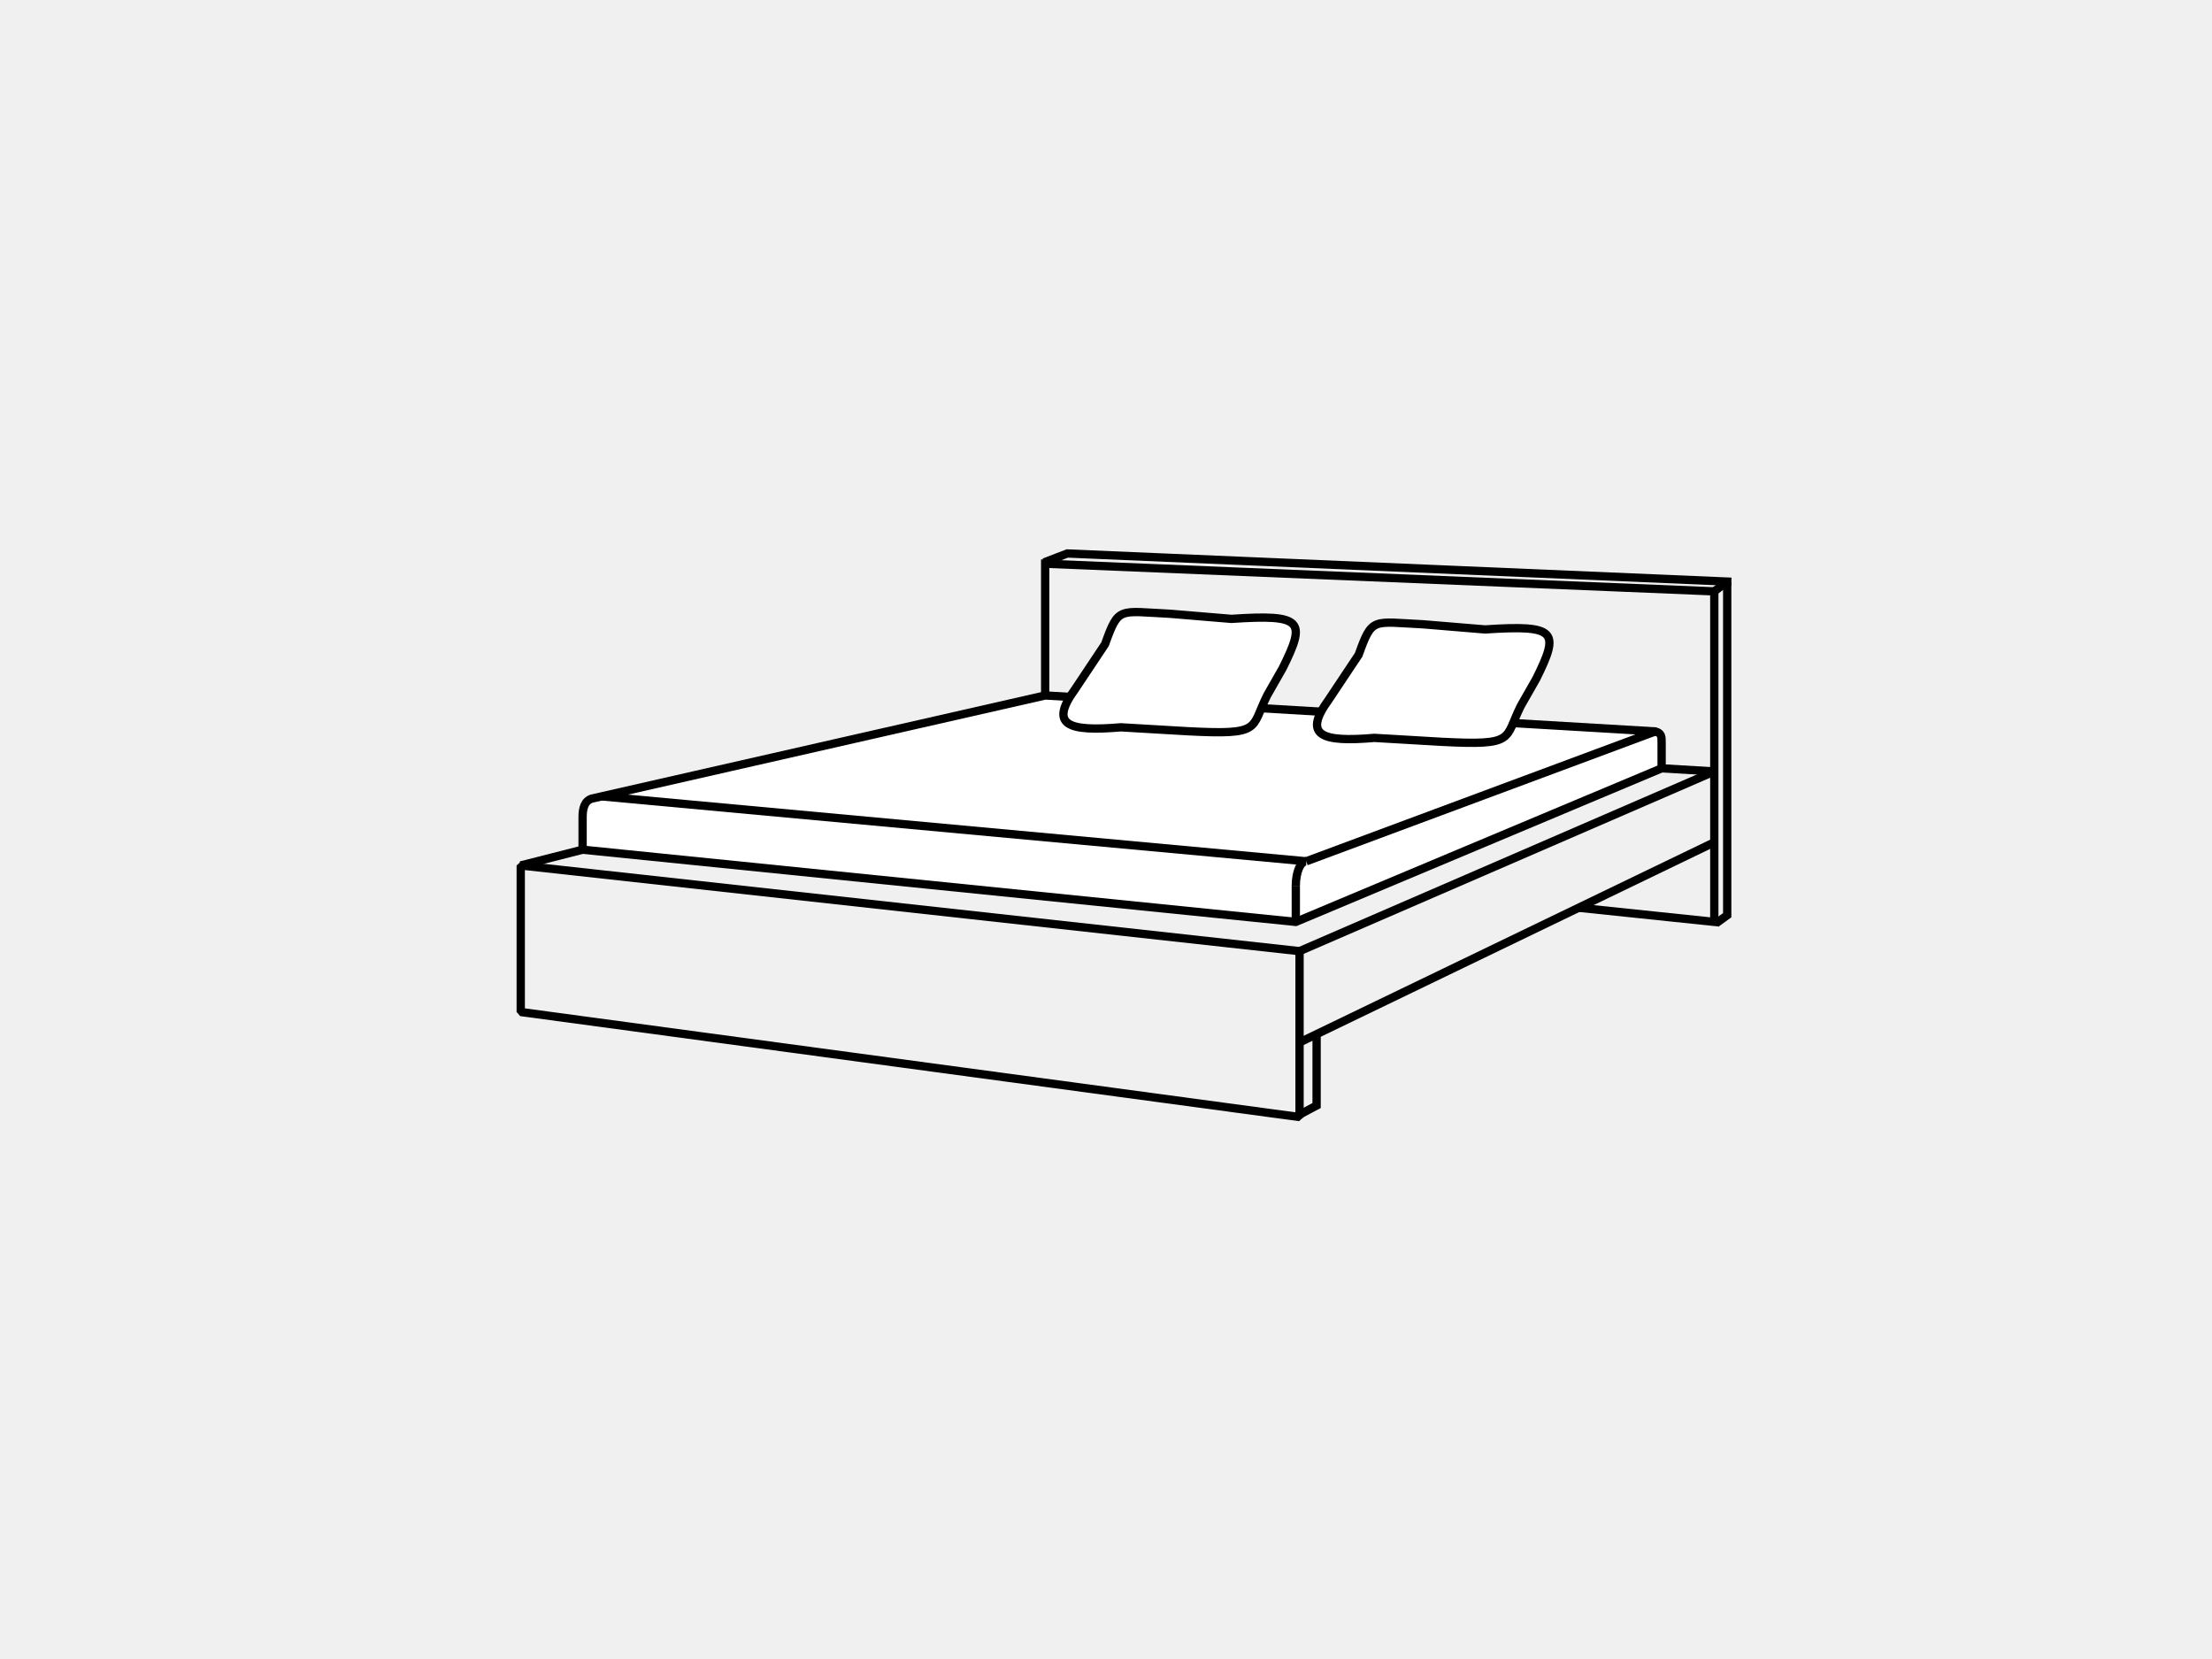
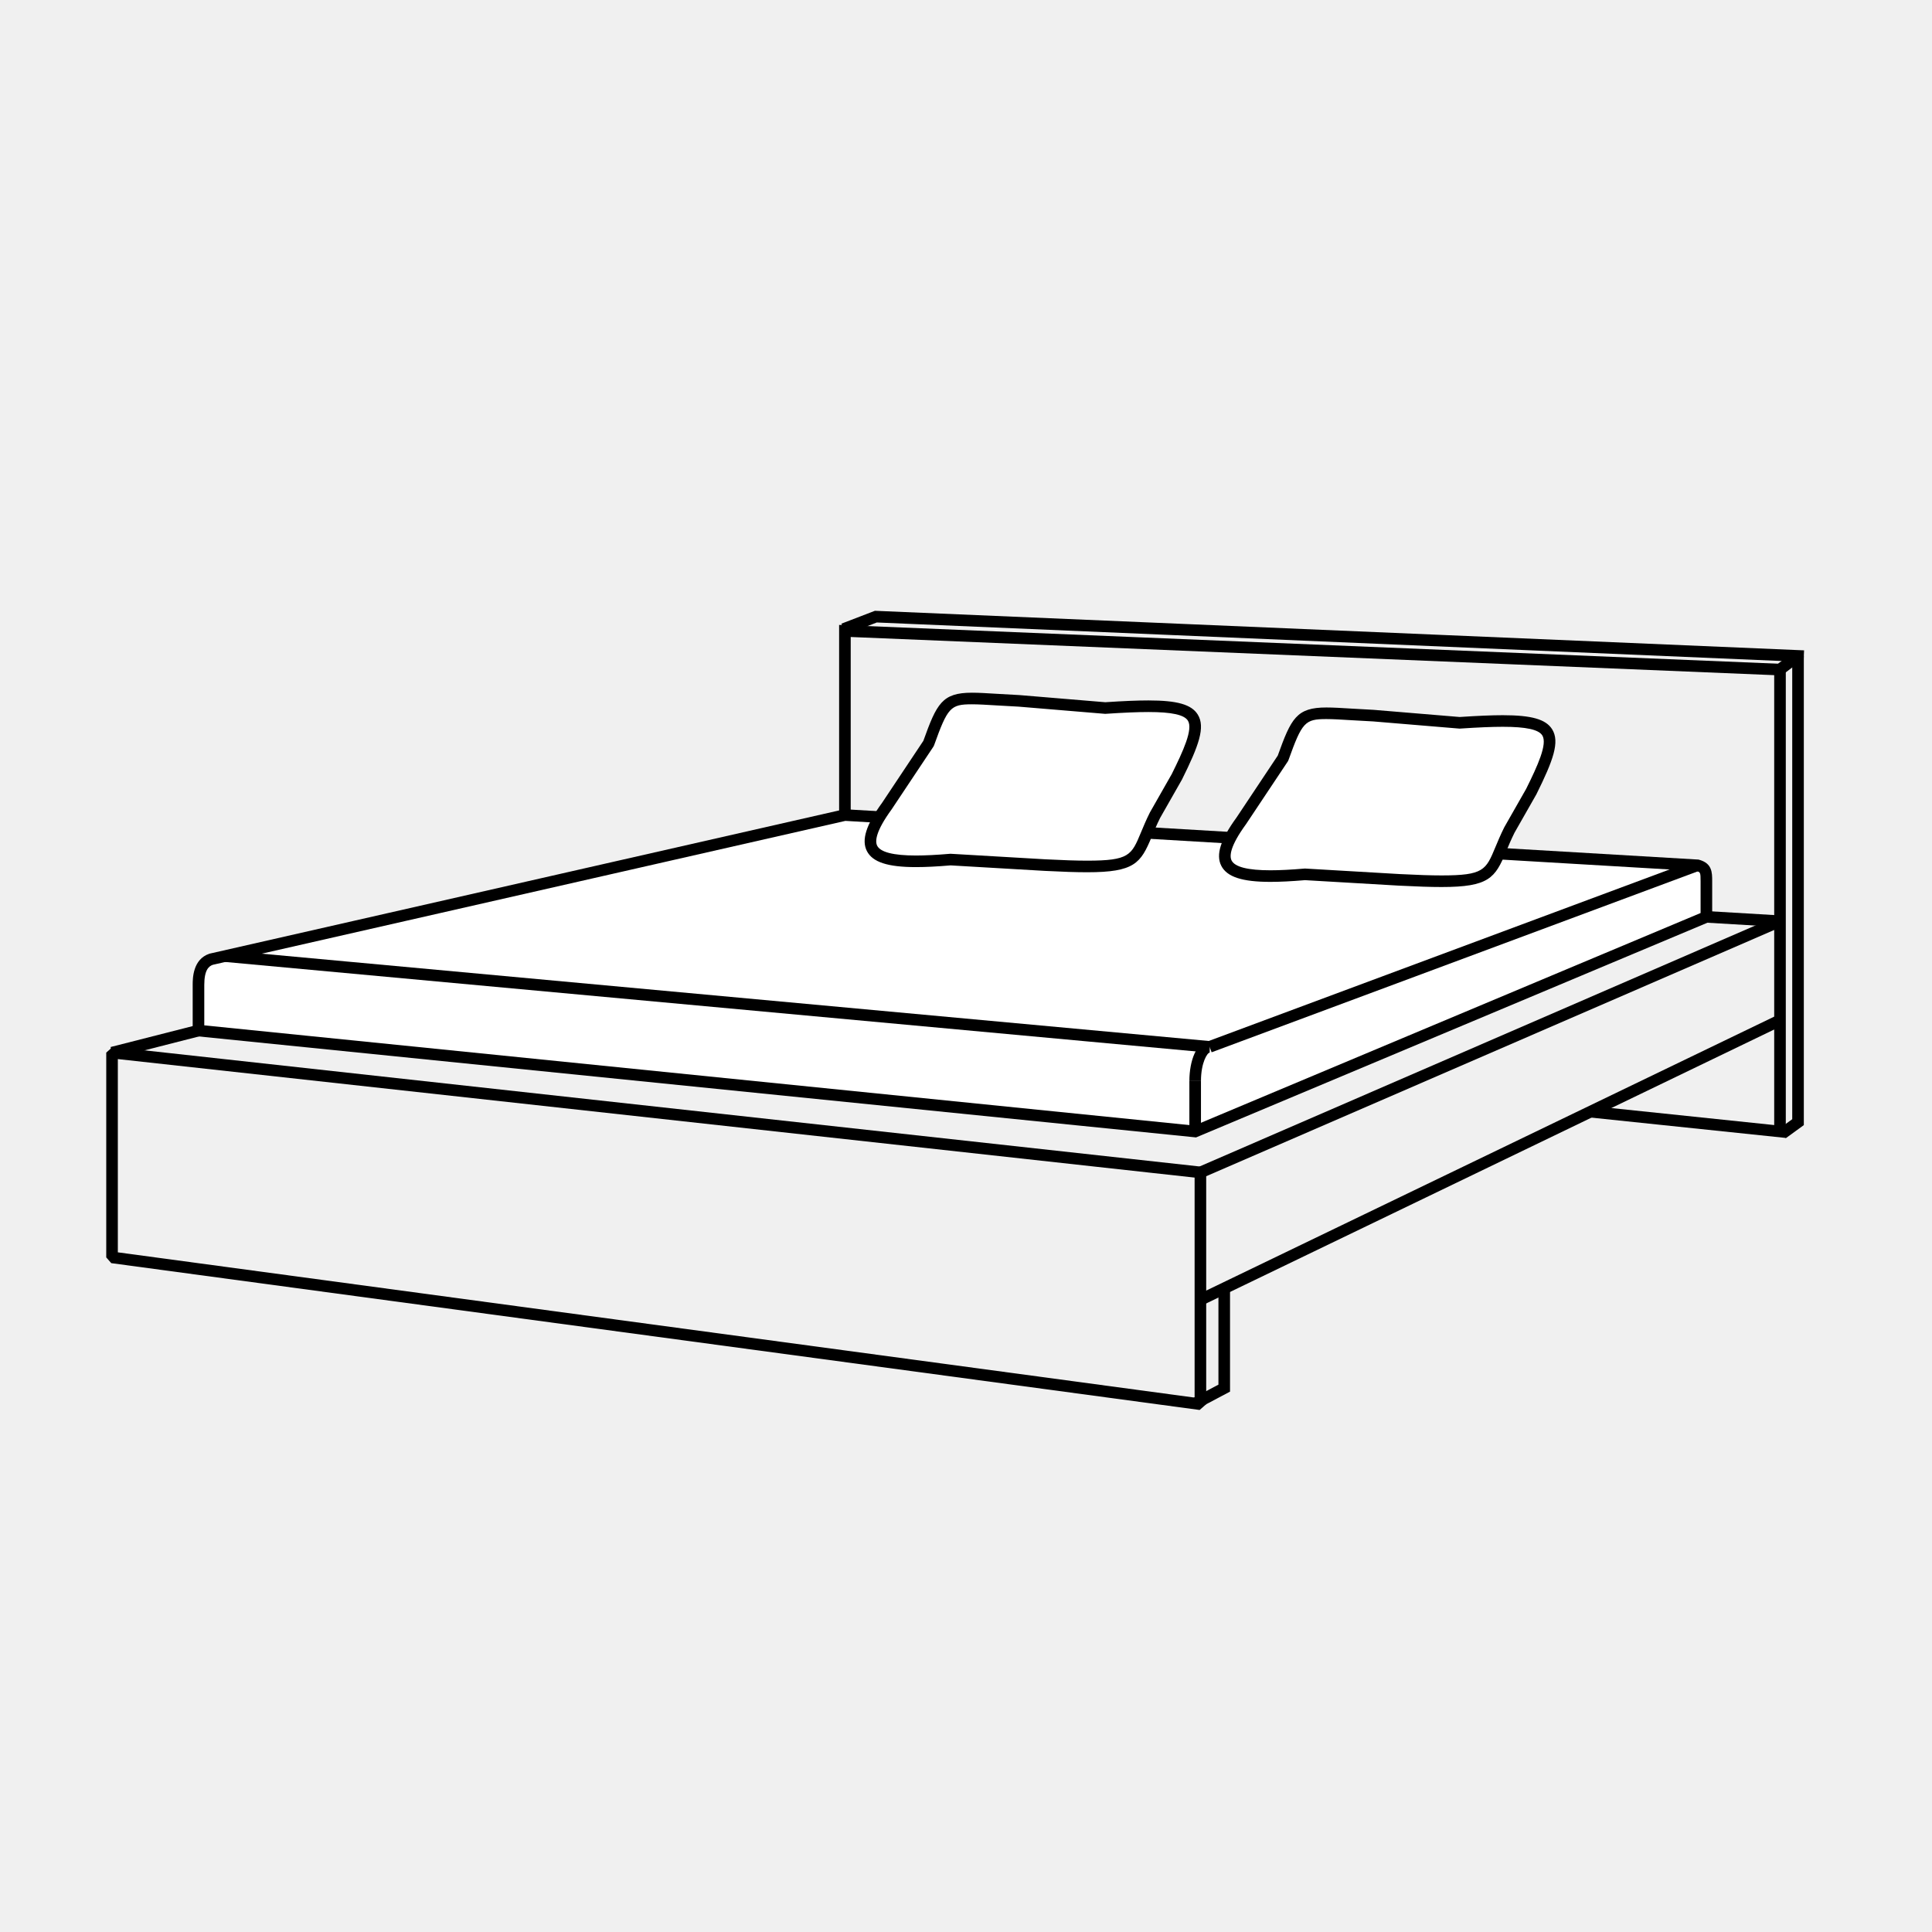
- <svg xmlns="http://www.w3.org/2000/svg" version="1.0" id="Layer_1" x="0px" y="0px" width="800px" height="600px" viewBox="0 0 800 600" enable-background="new 0 0 800 600" xml:space="preserve">
+ <svg xmlns="http://www.w3.org/2000/svg" version="1.1" id="Layer_1" x="0px" y="0px" width="500px" height="500px" viewBox="150 50 500 500" enable-background="new 150 50 500 500" xml:space="preserve">
  <g id="Layer_2">
-     <line fill="none" stroke="#000000" stroke-width="3" stroke-miterlimit="10" x1="470" y1="344" x2="620" y2="279" />
-     <line fill="none" stroke="#000000" stroke-width="3" stroke-miterlimit="10" x1="470" y1="377" x2="620" y2="304.625" />
-     <polygon fill="none" stroke="#000000" stroke-width="3" stroke-miterlimit="1" points="470,344 188.333,313 188.333,366 470,404     " />
-     <polyline fill="none" stroke="#000000" stroke-width="3" stroke-miterlimit="10" points="570.984,328.298 620,333.417 620,213.875    378,203.875 378,264.667  " />
-     <line fill="none" stroke="#000000" stroke-width="3" stroke-miterlimit="3" x1="620" y1="279" x2="378" y2="264.667" />
-     <line fill="none" stroke="#000000" stroke-width="3" stroke-miterlimit="3" x1="188.333" y1="313" x2="378" y2="264.667" />
-     <polyline fill="none" stroke="#000000" stroke-width="3" stroke-miterlimit="10" points="476.167,374.025 476.167,399.834    468.646,403.817  " />
-     <polyline fill="none" stroke="#000000" stroke-width="3" stroke-miterlimit="10" points="624.666,210.333 624.666,331    620.625,333.938  " />
-     <line fill="none" stroke="#000000" stroke-width="3" stroke-miterlimit="10" x1="620" y1="213.875" x2="624.666" y2="210.333" />
-     <polyline fill="none" stroke="#000000" stroke-width="3" stroke-linecap="square" stroke-miterlimit="10" points="379.022,202.857    386.009,200.171 624.666,210.333  " />
+     <rect x="534.162" y="239.175" transform="matrix(0.3978 0.9175 -0.9175 0.3978 616.9749 -298.2048)" width="3" height="163.478" />
+     <rect x="534.163" y="266.953" transform="matrix(0.4344 0.9007 -0.9007 0.4344 618.4245 -284.3937)" width="2.999" height="166.548" />
+     <path d="M460.462,414.9l-281.667-38l-1.299-1.486v-53l1.664-1.491l281.667,31l1.336,1.491v60L460.462,414.9z M180.496,374.103   l278.667,37.596v-56.94l-278.667-30.67V374.103z" />
+     <polygon points="612.162,344.496 561.49,339.204 561.803,336.22 609.162,341.166 609.162,224.729 370.163,214.853 370.163,274.081    367.163,274.081 367.163,211.726 368.725,211.791 612.162,221.85  " />
+     <rect x="368.451" y="279.747" transform="matrix(0.9983 0.0591 -0.0591 0.9983 17.485 -28.4587)" width="242.424" height="3" />
+     <rect x="272.329" y="200.383" transform="matrix(0.2471 0.969 -0.969 0.2471 495.1542 -40.794)" width="2.999" height="195.729" />
+     <polygon points="460.011,414.557 458.606,411.906 465.33,408.345 465.33,383.439 468.33,383.439 468.33,410.151  " />
+     <polygon points="612.169,344.564 610.405,342.139 613.828,339.65 613.828,219.747 616.828,219.747 616.828,341.178  " />
+     <rect x="611.495" y="218.589" transform="matrix(0.6047 0.7964 -0.7964 0.6047 418.7236 -400.649)" width="3" height="5.858" />
+     <polygon points="616.763,221.31 376.919,211.097 368.823,214.209 367.746,211.409 376.424,208.073 376.735,208.086    616.891,218.312  " />
  </g>
  <g id="Layer_3">
-     <path fill="#FFFFFF" stroke="#000000" stroke-width="3" stroke-linecap="round" stroke-miterlimit="10" d="M598.666,264.532   L378,251.521l-164,37.313c-2.498,0.835-3.296,3.333-3.296,6.667v11.8l257.942,26.117l132.303-55.545v-9.226   C600.948,266.372,600.948,265.167,598.666,264.532" />
-     <line fill="none" stroke="#000000" stroke-width="3" stroke-miterlimit="10" x1="468.646" y1="333.417" x2="468.646" y2="320.358" />
-     <path fill="none" stroke="#000000" stroke-width="3" stroke-miterlimit="10" d="M468.646,320.358c0-4.896,1.682-8.858,3.76-8.858" />
-     <path fill="none" stroke="#000000" stroke-width="3" stroke-miterlimit="10" d="M472.406,311.5" />
-     <line fill="none" stroke="#000000" stroke-width="3" stroke-miterlimit="10" x1="472.406" y1="311.5" x2="598.666" y2="264.532" />
-     <line fill="none" stroke="#000000" stroke-width="3" stroke-miterlimit="10" x1="472.406" y1="311.5" x2="217.593" y2="288.016" />
+     <g>
+       <path fill="#FFFFFF" d="M589.328,273.946l-220.666-13.011l-164,37.313c-2.498,0.835-3.296,3.333-3.296,6.667v11.8l257.942,26.117    l132.303-55.545v-9.226C591.611,275.786,591.611,274.581,589.328,273.946" />
+       <path d="M459.537,344.363l-0.38-0.039L199.867,318.07v-13.155c0-1.644,0-6.646,4.32-8.09l0.143-0.04l164.208-37.36l0.213,0.012    l220.825,13.021l0.153,0.042c3.382,0.94,3.382,3.289,3.382,5.56v10.223L459.537,344.363z M202.867,315.359l256.213,25.941    l131.031-55.011v-8.229c0-2.229-0.061-2.352-1.032-2.627l-220.292-12.989l-163.713,37.248c-1.042,0.37-2.207,1.328-2.207,5.222    V315.359z" />
+     </g>
+     <rect x="457.809" y="329.772" width="3" height="13.059" />
+     <path d="M460.809,329.772h-3c0-5.147,1.807-10.358,5.26-10.358v3C462.487,322.414,460.809,324.944,460.809,329.772z" />
+     <path fill="none" stroke="#000000" stroke-width="3" stroke-miterlimit="10" d="M463.068,320.914" />
+     <rect x="524.698" y="230.074" transform="matrix(0.3488 0.9372 -0.9372 0.3488 621.3857 -299.4689)" width="3.001" height="134.712" />
+     <rect x="207.715" y="307.672" transform="matrix(0.9958 0.0918 -0.0918 0.9958 29.7906 -29.5003)" width="255.893" height="3" />
  </g>
  <g id="Layer_4">
-     <path fill="#FFFFFF" stroke="#000000" stroke-width="3" stroke-miterlimit="10" d="M458.271,251.521   c-6.007,12.04-1.71,14.318-28.459,12.951l-24.476-1.429c-19.025,1.623-26.025-0.746-16.504-13.809l10.82-16.244   c4.939-13.769,4.939-11.902,23.439-11.019l22.279,1.855c26-1.736,27,0.75,18.516,17.839L458.271,251.521z" />
-     <path fill="#FFFFFF" stroke="#000000" stroke-width="3" stroke-miterlimit="10" d="M549.992,255.343   c-6.006,12.04-1.709,14.318-28.459,12.951l-24.476-1.429c-19.024,1.623-26.024-0.746-16.504-13.809l10.82-16.244   c4.94-13.769,4.94-11.902,23.44-11.019l22.278,1.855c26-1.736,27,0.75,18.517,17.839L549.992,255.343z" />
+     <g>
+       <path fill="#FFFFFF" d="M448.934,260.935c-6.008,12.04-1.711,14.318-28.459,12.951l-24.476-1.429    c-19.025,1.623-26.025-0.746-16.504-13.809l10.82-16.244c4.938-13.769,4.938-11.902,23.439-11.019l22.279,1.855    c26-1.736,27,0.75,18.516,17.839L448.934,260.935z" />
+       <path d="M431.351,275.738c-2.755,0-6.234-0.112-10.952-0.354l-24.38-1.423c-3.539,0.3-6.473,0.445-8.966,0.445    c-7.324,0-11.244-1.285-12.71-4.168c-1.444-2.84-0.192-6.804,3.94-12.474l10.683-16.04c3.469-9.659,4.858-12.452,12.581-12.452    c1.771,0,3.867,0.128,6.522,0.291c1.69,0.104,3.598,0.22,5.757,0.323l22.221,1.849c4.763-0.316,8.311-0.464,11.159-0.464    c7.463,0,11.163,1.059,12.772,3.654c2.015,3.25,0.288,8.013-4.085,16.82l-5.655,9.932c-0.906,1.819-1.589,3.464-2.191,4.915    C445.223,273.388,443.622,275.738,431.351,275.738z M395.979,270.953l24.584,1.436c4.654,0.238,8.086,0.349,10.788,0.349    c10.894,0,11.476-1.401,13.925-7.296c0.621-1.496,1.325-3.191,2.316-5.177l5.653-9.929c2.97-5.986,5.558-11.612,4.183-13.83    c-0.945-1.524-4.193-2.234-10.223-2.234c-2.803,0-6.32,0.147-11.072,0.465l-0.112,0.008l-0.111-0.01l-22.279-1.855    c-2.122-0.1-4.042-0.217-5.745-0.322c-2.604-0.159-4.66-0.285-6.339-0.285c-5.555,0-6.289,0.795-9.819,10.637l-0.164,0.325    l-10.82,16.244c-4.147,5.692-4.313,8.248-3.728,9.398c0.854,1.678,4.23,2.529,10.036,2.528c2.433,0,5.318-0.145,8.819-0.444    L395.979,270.953z" />
+     </g>
+     <g>
+       <path fill="#FFFFFF" d="M540.654,264.757c-6.006,12.04-1.709,14.318-28.459,12.951l-24.477-1.429    c-19.023,1.623-26.023-0.746-16.504-13.809l10.82-16.244c4.941-13.769,4.941-11.902,23.439-11.019l22.279,1.855    c26-1.736,27,0.75,18.518,17.839L540.654,264.757z" />
+       <path d="M523.073,279.56c-2.755,0-6.236-0.112-10.954-0.354l-24.381-1.423c-3.538,0.299-6.472,0.445-8.965,0.445    c-7.323,0-11.243-1.286-12.71-4.168c-1.444-2.84-0.192-6.803,3.939-12.473l10.683-16.04c3.471-9.659,4.86-12.452,12.583-12.452    c1.77,0,3.865,0.128,6.52,0.291c1.691,0.104,3.598,0.22,5.758,0.323l22.221,1.849c4.762-0.316,8.311-0.464,11.158-0.464    c7.465,0,11.165,1.059,12.774,3.654c2.015,3.249,0.288,8.012-4.084,16.82l-5.658,9.932c-0.904,1.818-1.587,3.462-2.189,4.913    C536.944,277.209,535.344,279.56,523.073,279.56z M487.698,274.775l24.585,1.435c4.655,0.238,8.087,0.349,10.79,0.349    c10.893,0,11.475-1.401,13.924-7.298c0.621-1.495,1.325-3.19,2.315-5.174l5.656-9.929c2.969-5.987,5.556-11.612,4.181-13.83    c-0.945-1.524-4.194-2.234-10.225-2.234c-2.802,0-6.32,0.148-11.071,0.465l-0.112,0.008l-0.111-0.01l-22.279-1.855    c-2.123-0.1-4.043-0.217-5.745-0.321c-2.604-0.159-4.659-0.285-6.337-0.285c-5.555,0-6.289,0.795-9.821,10.638l-0.164,0.325    l-10.82,16.244c-4.146,5.692-4.311,8.248-3.726,9.398c0.854,1.678,4.23,2.529,10.036,2.529c2.433,0,5.316-0.145,8.817-0.444    L487.698,274.775z" />
+     </g>
  </g>
</svg>
